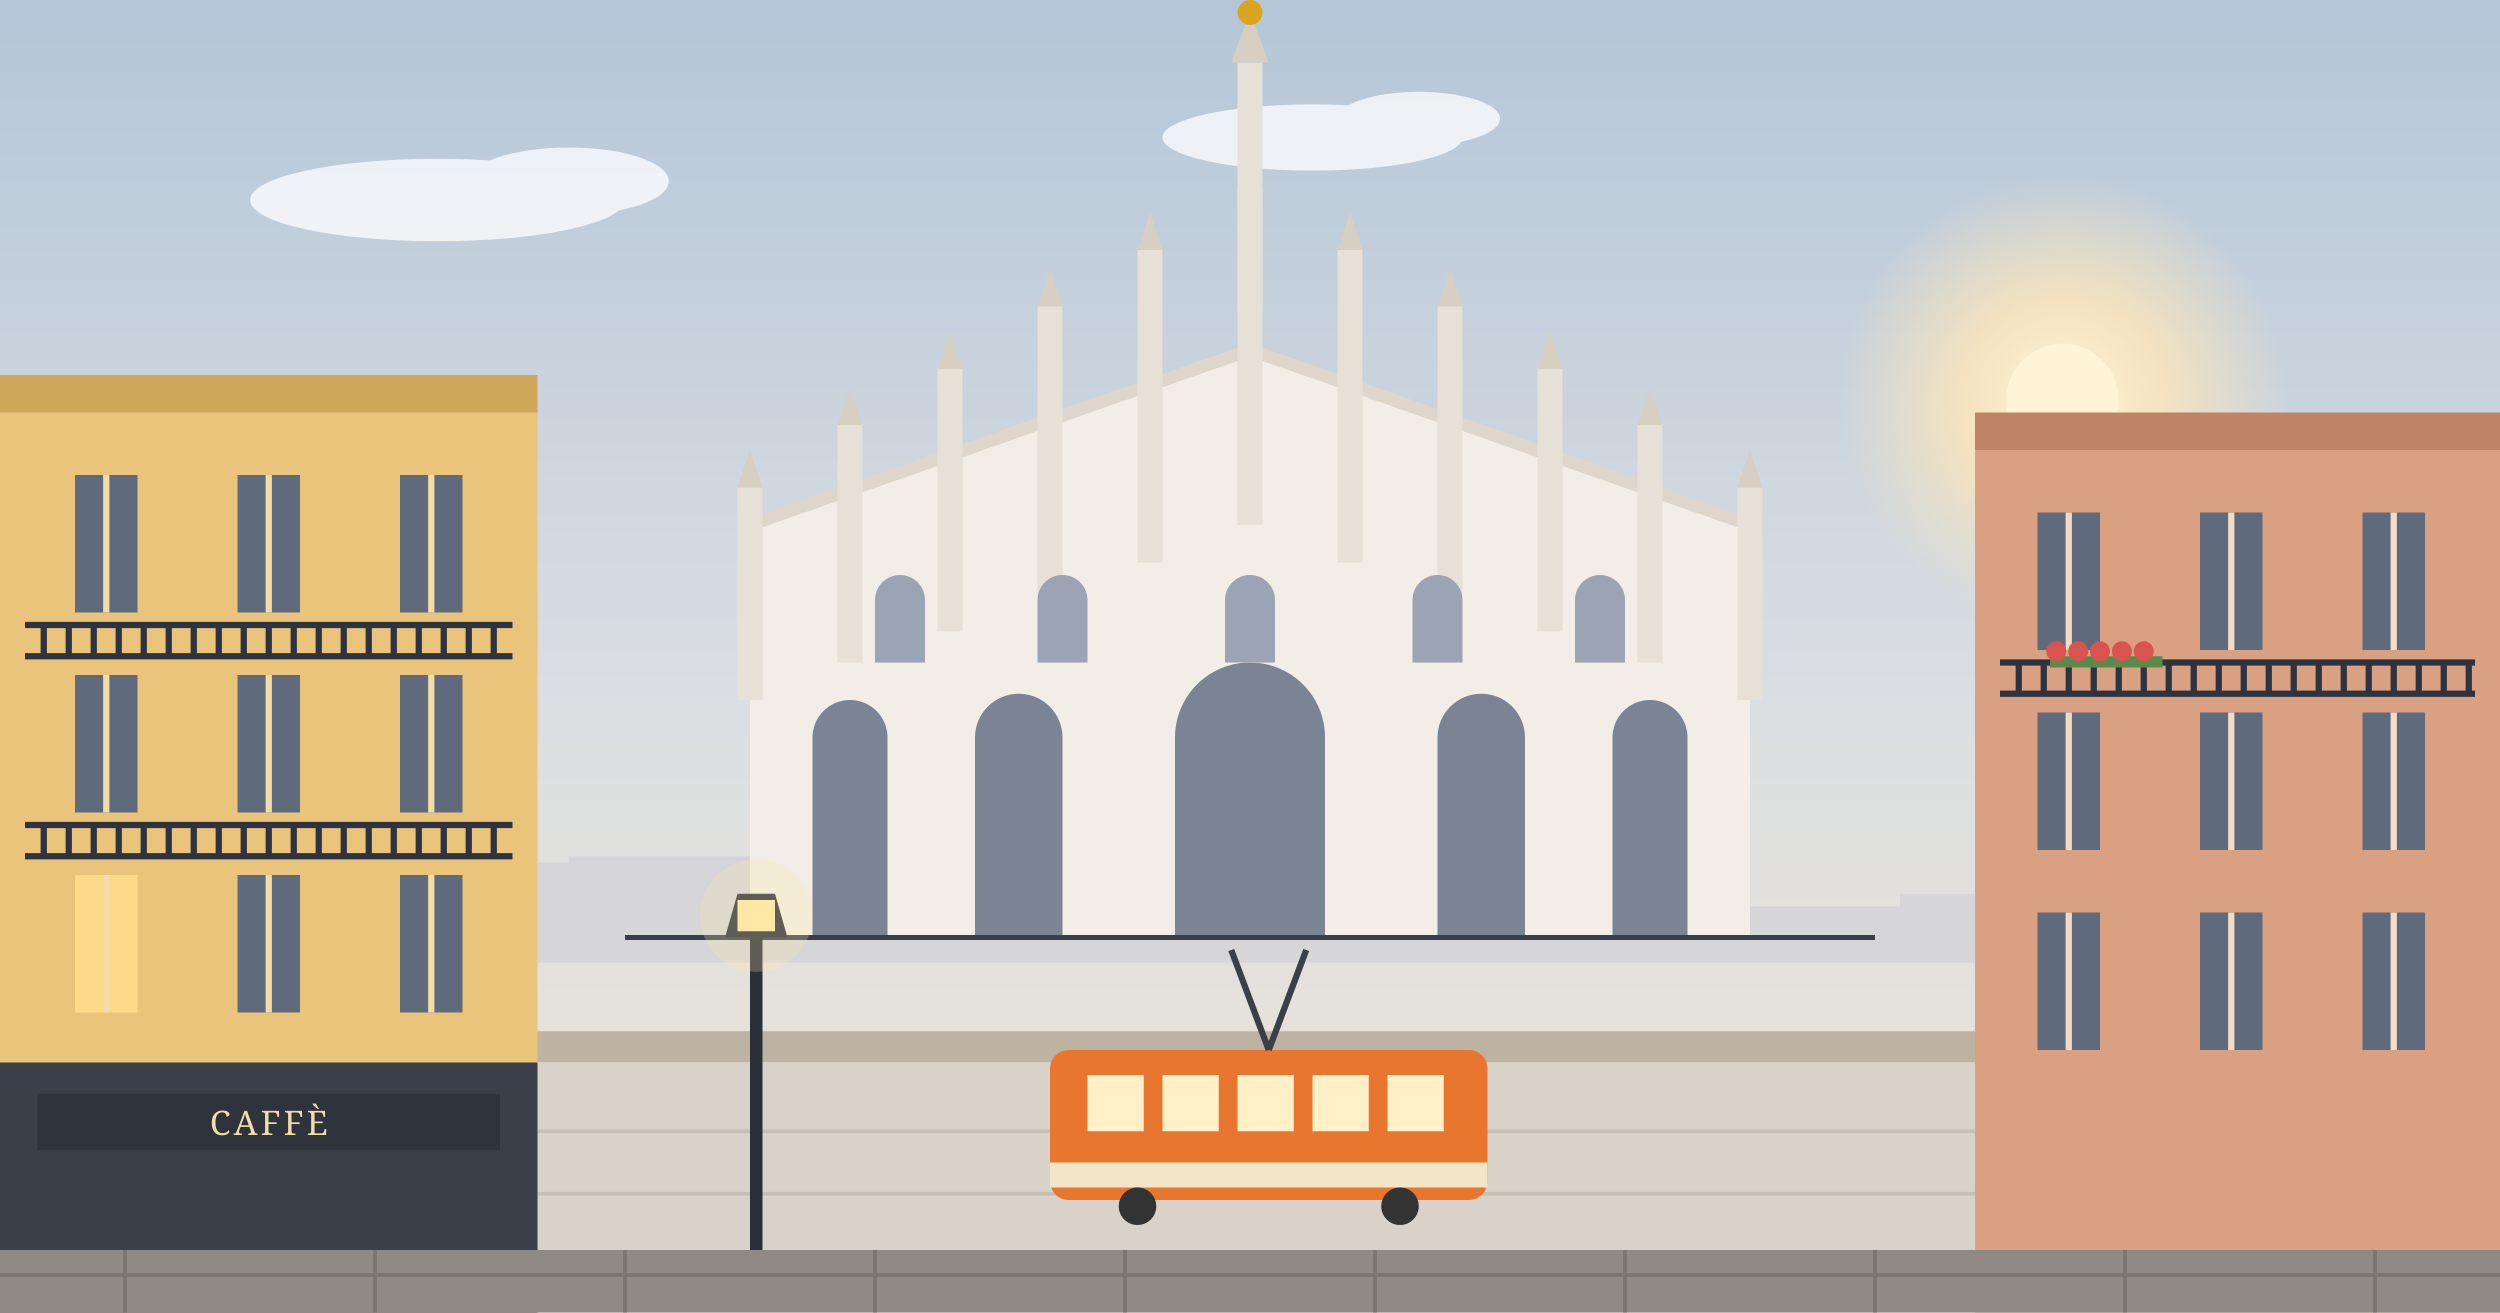
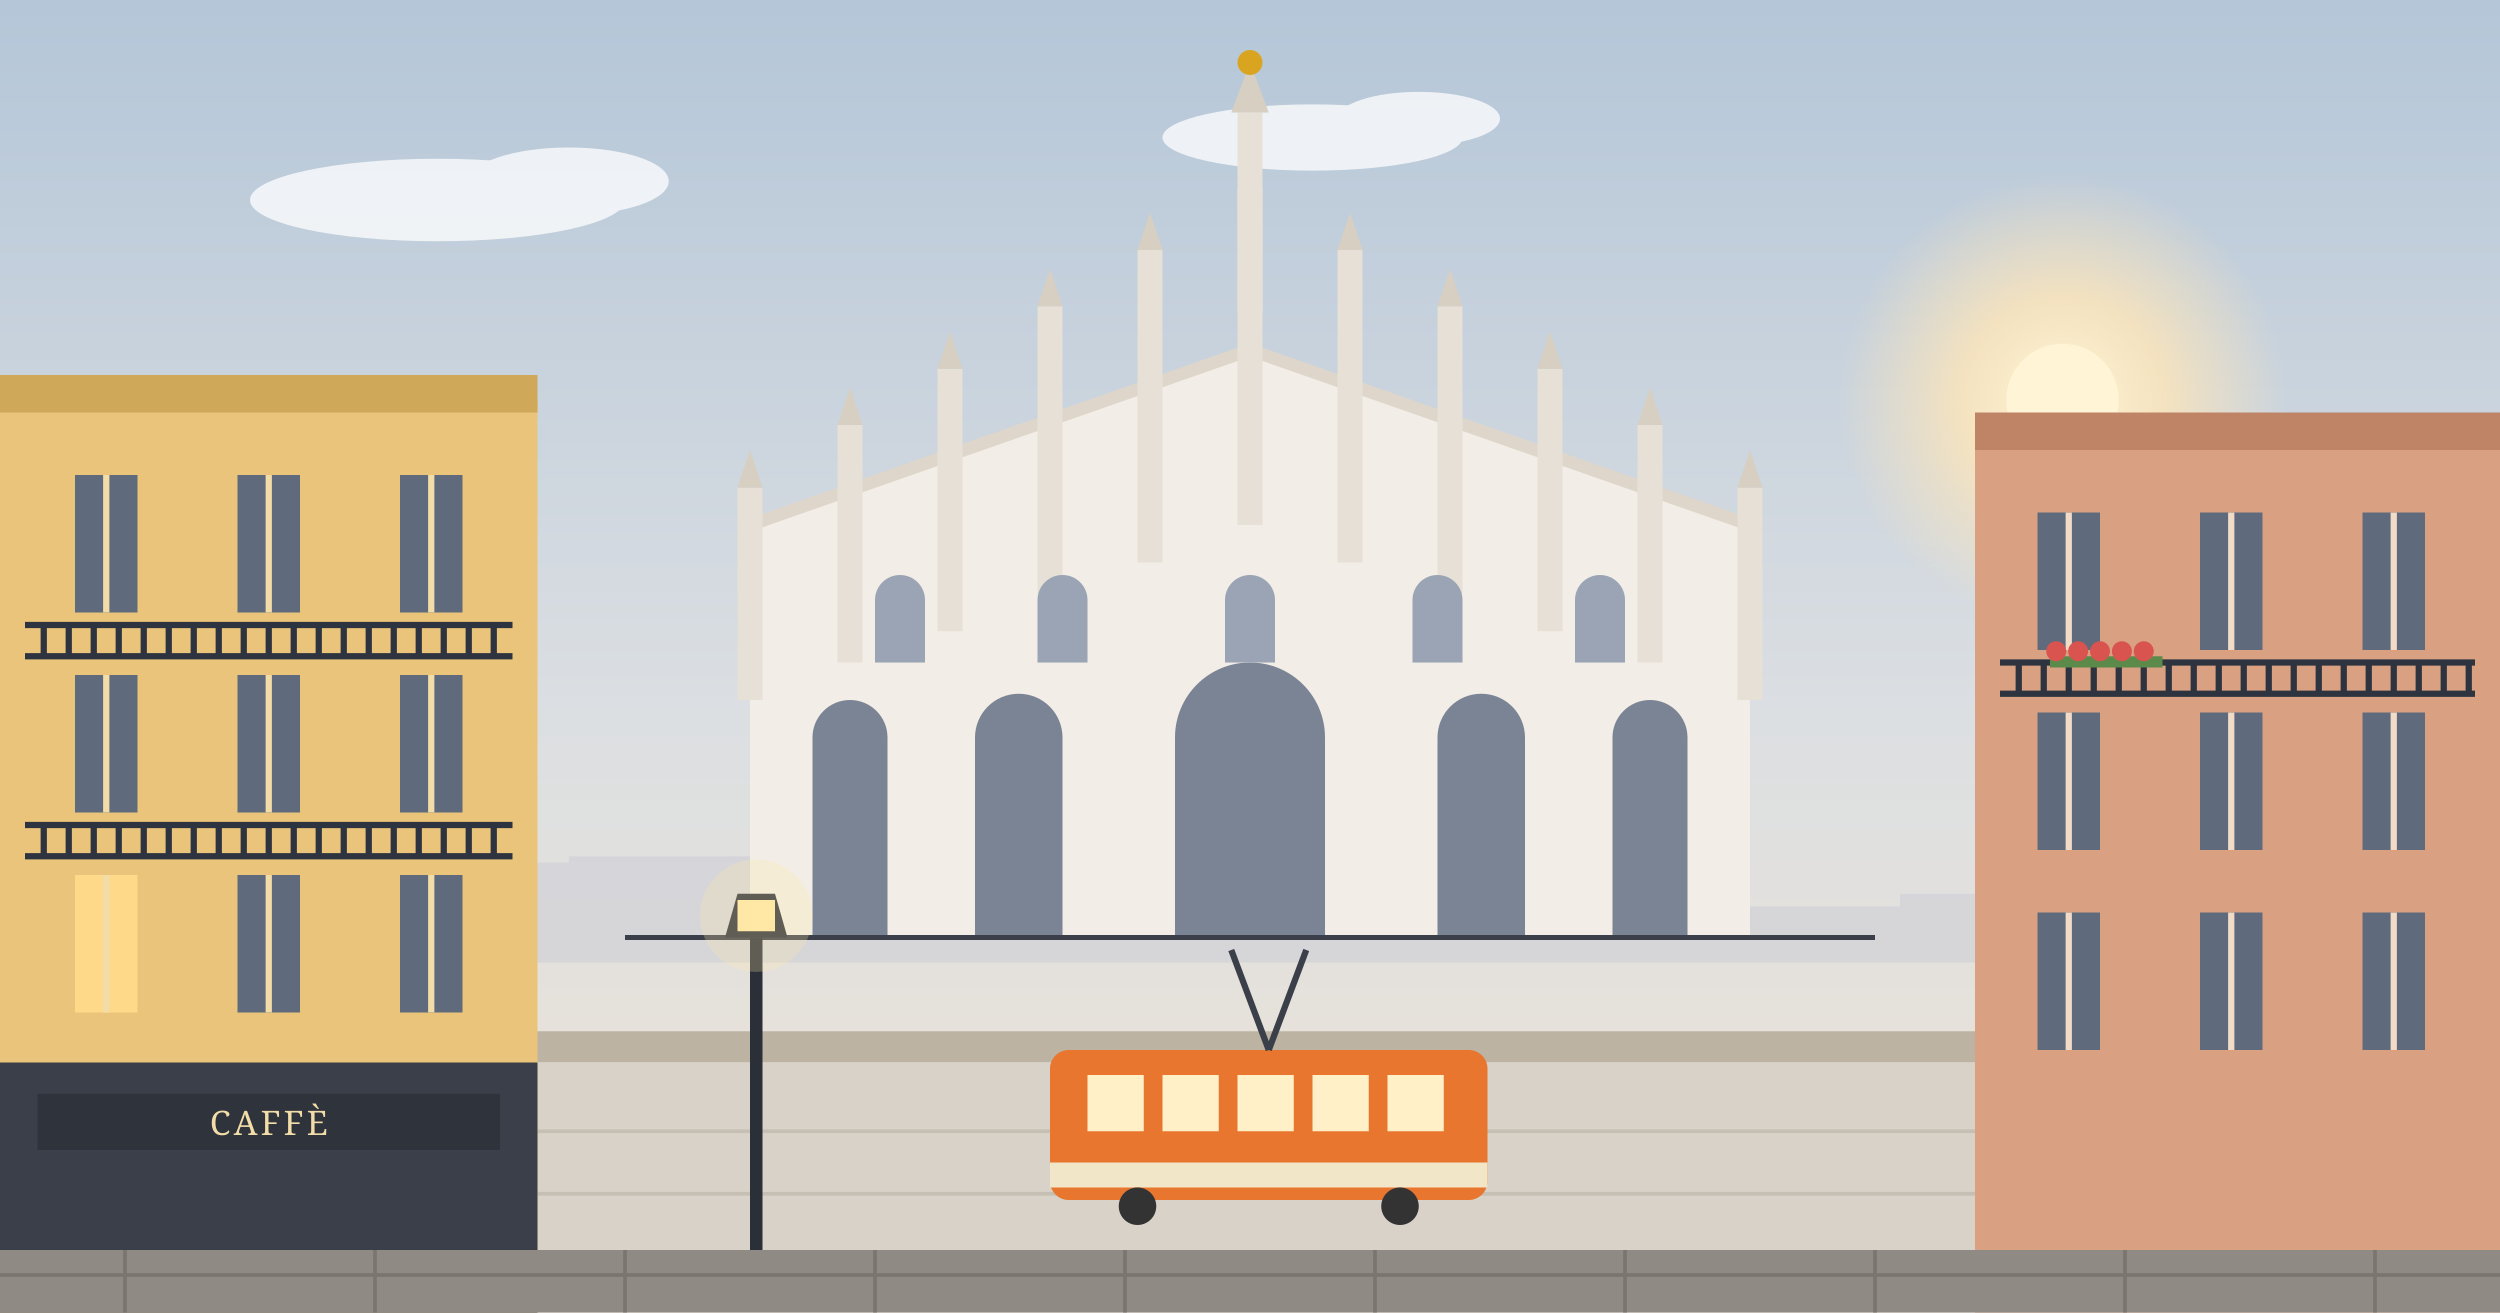
<svg xmlns="http://www.w3.org/2000/svg" viewBox="0 0 400 210">
  <defs>
    <linearGradient id="sky" x1="0" y1="0" x2="0" y2="1">
      <stop offset="0" stop-color="#b4c6d8" />
      <stop offset=".55" stop-color="#dcdfe2" />
      <stop offset="1" stop-color="#efe4d4" />
    </linearGradient>
    <radialGradient id="sun" cx=".5" cy=".5" r=".5">
      <stop offset="0" stop-color="#fff6d8" />
      <stop offset=".45" stop-color="#ffe6b8" stop-opacity=".8" />
      <stop offset="1" stop-color="#ffe6b8" stop-opacity="0" />
    </radialGradient>
    <pattern id="lat" width="4" height="4" patternUnits="userSpaceOnUse" patternTransform="rotate(45)">
      <path d="M0 0 V4" stroke="#00000022" stroke-width=".6" />
    </pattern>
  </defs>
  <rect width="400" height="210" fill="url(#sky)" />
  <circle cx="330" cy="64" r="36" fill="url(#sun)" />
  <circle cx="330" cy="64" r="9" fill="#fff4d6" />
  <g fill="#fff" opacity=".75">
    <ellipse cx="70" cy="32" rx="30" ry="6.6" />
    <ellipse cx="91" cy="29" rx="16" ry="5.4" />
    <ellipse cx="210" cy="22" rx="24" ry="5.3" />
    <ellipse cx="227" cy="19" rx="13" ry="4.3" />
  </g>
  <path d="M0 150 v-4 h22 v4 v-12 h24 v12 v-12 h13 v12 v-10 h15 v10 v-12 h17 v12 v-13 h16 v13 v-13 h14 v13 v-5 h16 v5 v-10 h16 v10 v-8 h17 v8 v-5 h25 v5 v-9 h24 v9 v-8 h26 v8 v-13 h12 v13 v-7 h21 v7 v-5 h26 v5 v-7 h26 v7 v-12 h13 v12 v-10 h19 v10 v-15 h25 v15 v-16 h13 v16 V154 H0Z" fill="#d4d4d8" opacity=".85" />
  <g transform="translate(200 0)">
    <path d="M-80 150 V84 L0 56 L80 84 V150Z" fill="#f2ede6" />
    <path d="M-80 84 L0 56 L80 84" stroke="#ded6ca" stroke-width="2" fill="none" />
    <rect x="-82" y="78" width="4" height="34" fill="#e6e0d6" />
    <path d="M-82 78 l2 -6 l2 6z" fill="#d6cfc2" />
    <rect x="-66" y="68" width="4" height="38" fill="#e6e0d6" />
    <path d="M-66 68 l2 -6 l2 6z" fill="#d6cfc2" />
    <rect x="-50" y="59" width="4" height="42" fill="#e6e0d6" />
    <path d="M-50 59 l2 -6 l2 6z" fill="#d6cfc2" />
    <rect x="-34" y="49" width="4" height="46" fill="#e6e0d6" />
    <path d="M-34 49 l2 -6 l2 6z" fill="#d6cfc2" />
    <rect x="-18" y="40" width="4" height="50" fill="#e6e0d6" />
    <path d="M-18 40 l2 -6 l2 6z" fill="#d6cfc2" />
    <rect x="-2" y="30" width="4" height="54" fill="#e6e0d6" />
    <path d="M-2 30 l2 -6 l2 6z" fill="#d6cfc2" />
    <rect x="14" y="40" width="4" height="50" fill="#e6e0d6" />
    <path d="M14 40 l2 -6 l2 6z" fill="#d6cfc2" />
    <rect x="30" y="49" width="4" height="46" fill="#e6e0d6" />
    <path d="M30 49 l2 -6 l2 6z" fill="#d6cfc2" />
    <rect x="46" y="59" width="4" height="42" fill="#e6e0d6" />
    <path d="M46 59 l2 -6 l2 6z" fill="#d6cfc2" />
    <rect x="62" y="68" width="4" height="38" fill="#e6e0d6" />
    <path d="M62 68 l2 -6 l2 6z" fill="#d6cfc2" />
    <rect x="78" y="78" width="4" height="34" fill="#e6e0d6" />
    <path d="M78 78 l2 -6 l2 6z" fill="#d6cfc2" />
-     <rect x="-2" y="10" width="4" height="40" fill="#e6e0d6" />
-     <path d="M-3 10 l3 -8 l3 8z" fill="#d6cfc2" />
-     <circle cx="0" cy="2" r="2" fill="#d9a520" />
+     <rect x="-2" y="18" width="4" height="32" fill="#e6e0d6" />
+     <path d="M-3 18 l3 -8 l3 8z" fill="#d6cfc2" />
+     <circle cx="0" cy="10" r="2" fill="#d9a520" />
    <g fill="#7a8494">
      <path d="M-70 150 V118 a6.0 6.0 0 0 1 12 0 V150z" />
      <path d="M-44 150 V118 a7.0 7.0 0 0 1 14 0 V150z" />
      <path d="M-12 150 V118 a12.0 12.0 0 0 1 24 0 V150z" />
      <path d="M30 150 V118 a7.0 7.0 0 0 1 14 0 V150z" />
      <path d="M58 150 V118 a6.0 6.0 0 0 1 12 0 V150z" />
    </g>
    <g fill="#9aa4b4">
      <path d="M-60 106 V96 a4 4 0 0 1 8 0 V106z" />
      <path d="M-34 106 V96 a4 4 0 0 1 8 0 V106z" />
      <path d="M-4 106 V96 a4 4 0 0 1 8 0 V106z" />
      <path d="M26 106 V96 a4 4 0 0 1 8 0 V106z" />
      <path d="M52 106 V96 a4 4 0 0 1 8 0 V106z" />
    </g>
  </g>
  <rect y="165" width="400" height="5" fill="#bdb3a2" />
  <rect y="170" width="400" height="30" fill="#d8d2c8" />
  <g stroke="#c6bfb3" stroke-width=".6">
    <path d="M0 181 h400 M0 191 h400" />
  </g>
  <rect x="0" y="64" width="86" height="146" fill="#e9c47a" />
  <rect x="0" y="60" width="86" height="6" fill="#cfa85a" />
  <rect x="12" y="76" width="10" height="22" fill="#5f6b7c" />
  <path d="M17.0 76 V98" stroke="#f2dca8" stroke-width="1" />
  <rect x="38" y="76" width="10" height="22" fill="#5f6b7c" />
  <path d="M43.0 76 V98" stroke="#f2dca8" stroke-width="1" />
  <rect x="64" y="76" width="10" height="22" fill="#5f6b7c" />
  <path d="M69.0 76 V98" stroke="#f2dca8" stroke-width="1" />
  <rect x="12" y="108" width="10" height="22" fill="#5f6b7c" />
  <path d="M17.0 108 V130" stroke="#f2dca8" stroke-width="1" />
  <rect x="38" y="108" width="10" height="22" fill="#5f6b7c" />
  <path d="M43.0 108 V130" stroke="#f2dca8" stroke-width="1" />
  <rect x="64" y="108" width="10" height="22" fill="#5f6b7c" />
  <path d="M69.0 108 V130" stroke="#f2dca8" stroke-width="1" />
  <rect x="12" y="140" width="10" height="22" fill="#ffd98a" />
  <path d="M17.0 140 V162" stroke="#f2dca8" stroke-width="1" />
  <rect x="38" y="140" width="10" height="22" fill="#5f6b7c" />
  <path d="M43.0 140 V162" stroke="#f2dca8" stroke-width="1" />
  <rect x="64" y="140" width="10" height="22" fill="#5f6b7c" />
  <path d="M69.0 140 V162" stroke="#f2dca8" stroke-width="1" />
  <g stroke="#2e3340" stroke-width="1" fill="none">
    <path d="M4 100 h78" />
    <path d="M4 105 h78" />
    <path d="M7 100 v5" />
    <path d="M11 100 v5" />
    <path d="M15 100 v5" />
    <path d="M19 100 v5" />
    <path d="M23 100 v5" />
    <path d="M27 100 v5" />
    <path d="M31 100 v5" />
    <path d="M35 100 v5" />
    <path d="M39 100 v5" />
    <path d="M43 100 v5" />
    <path d="M47 100 v5" />
    <path d="M51 100 v5" />
    <path d="M55 100 v5" />
    <path d="M59 100 v5" />
    <path d="M63 100 v5" />
    <path d="M67 100 v5" />
    <path d="M71 100 v5" />
    <path d="M75 100 v5" />
    <path d="M79 100 v5" />
  </g>
  <g stroke="#2e3340" stroke-width="1" fill="none">
    <path d="M4 132 h78" />
    <path d="M4 137 h78" />
    <path d="M7 132 v5" />
    <path d="M11 132 v5" />
    <path d="M15 132 v5" />
    <path d="M19 132 v5" />
    <path d="M23 132 v5" />
    <path d="M27 132 v5" />
    <path d="M31 132 v5" />
    <path d="M35 132 v5" />
    <path d="M39 132 v5" />
    <path d="M43 132 v5" />
    <path d="M47 132 v5" />
    <path d="M51 132 v5" />
    <path d="M55 132 v5" />
    <path d="M59 132 v5" />
    <path d="M63 132 v5" />
    <path d="M67 132 v5" />
    <path d="M71 132 v5" />
    <path d="M75 132 v5" />
    <path d="M79 132 v5" />
  </g>
  <rect x="0" y="170" width="86" height="40" fill="#3a3f4a" />
  <rect x="6" y="188" width="74" height="-6" fill="#f3c87a" opacity=".85" />
  <rect x="6" y="175" width="74" height="9" fill="#00000030" />
  <text x="43.0" y="181.6" font-family="Georgia,serif" font-size="5.4" fill="#f2dca8" text-anchor="middle" letter-spacing=".5">CAFFÈ</text>
  <rect x="316" y="70" width="84" height="140" fill="#d9a082" />
  <rect x="316" y="66" width="84" height="6" fill="#bf8466" />
  <rect x="326" y="82" width="10" height="22" fill="#5f6b7c" />
  <path d="M331.0 82 V104" stroke="#f2dcc8" stroke-width="1" />
  <rect x="352" y="82" width="10" height="22" fill="#5f6b7c" />
  <path d="M357.0 82 V104" stroke="#f2dcc8" stroke-width="1" />
  <rect x="378" y="82" width="10" height="22" fill="#5f6b7c" />
  <path d="M383.0 82 V104" stroke="#f2dcc8" stroke-width="1" />
  <rect x="326" y="114" width="10" height="22" fill="#5f6b7c" />
  <path d="M331.0 114 V136" stroke="#f2dcc8" stroke-width="1" />
  <rect x="352" y="114" width="10" height="22" fill="#5f6b7c" />
  <path d="M357.0 114 V136" stroke="#f2dcc8" stroke-width="1" />
  <rect x="378" y="114" width="10" height="22" fill="#5f6b7c" />
  <path d="M383.0 114 V136" stroke="#f2dcc8" stroke-width="1" />
  <rect x="326" y="146" width="10" height="22" fill="#5f6b7c" />
  <path d="M331.0 146 V168" stroke="#f2dcc8" stroke-width="1" />
  <rect x="352" y="146" width="10" height="22" fill="#5f6b7c" />
  <path d="M357.0 146 V168" stroke="#f2dcc8" stroke-width="1" />
  <rect x="378" y="146" width="10" height="22" fill="#5f6b7c" />
  <path d="M383.0 146 V168" stroke="#f2dcc8" stroke-width="1" />
  <g stroke="#2e3340" stroke-width="1" fill="none">
    <path d="M320 106 h76" />
    <path d="M320 111 h76" />
    <path d="M323 106 v5" />
    <path d="M327 106 v5" />
    <path d="M331 106 v5" />
    <path d="M335 106 v5" />
    <path d="M339 106 v5" />
    <path d="M343 106 v5" />
    <path d="M347 106 v5" />
    <path d="M351 106 v5" />
    <path d="M355 106 v5" />
    <path d="M359 106 v5" />
    <path d="M363 106 v5" />
    <path d="M367 106 v5" />
    <path d="M371 106 v5" />
    <path d="M375 106 v5" />
    <path d="M379 106 v5" />
    <path d="M383 106 v5" />
    <path d="M387 106 v5" />
    <path d="M391 106 v5" />
    <path d="M395 106 v5" />
  </g>
  <rect x="328" y="105" width="18" height="1.8" fill="#5c8a4a" />
  <circle cx="329.0" cy="104.2" r="1.6" fill="#d9534f" />
  <circle cx="332.5" cy="104.2" r="1.6" fill="#d9534f" />
  <circle cx="336.0" cy="104.2" r="1.6" fill="#d9534f" />
  <circle cx="339.5" cy="104.2" r="1.6" fill="#d9534f" />
  <circle cx="343.0" cy="104.2" r="1.6" fill="#d9534f" />
  <path d="M100 150 H300" stroke="#3a3f4a" stroke-width=".8" />
  <g>
    <rect x="168" y="168" width="70" height="24" rx="3" fill="#e8762f" />
    <rect x="168" y="186" width="70" height="4" fill="#f2e6c8" />
    <rect x="174" y="172" width="9" height="9" fill="#fff0c8" />
    <rect x="186" y="172" width="9" height="9" fill="#fff0c8" />
    <rect x="198" y="172" width="9" height="9" fill="#fff0c8" />
    <rect x="210" y="172" width="9" height="9" fill="#fff0c8" />
    <rect x="222" y="172" width="9" height="9" fill="#fff0c8" />
    <path d="M203 168 l-6 -16 M203 168 l6 -16" stroke="#3a3f4a" stroke-width="1" />
    <circle cx="182" cy="193" r="3" fill="#333" />
    <circle cx="224" cy="193" r="3" fill="#333" />
  </g>
  <rect x="120" y="150" width="2" height="50" fill="#2b2f38" />
  <path d="M116 150 h10 l-2 -7 h-6z" fill="#2b2f38" />
  <rect x="118" y="144" width="6" height="5" fill="#ffe7a6" />
  <circle cx="121" cy="146.5" r="9" fill="#ffe7a6" opacity=".25" />
  <rect y="200" width="400" height="10" fill="#8f8a84" />
  <g stroke="#7a7570" stroke-width=".6">
    <path d="M0 204 h400" />
    <path d="M20 200 v10" />
    <path d="M60 200 v10" />
    <path d="M100 200 v10" />
    <path d="M140 200 v10" />
    <path d="M180 200 v10" />
    <path d="M220 200 v10" />
    <path d="M260 200 v10" />
    <path d="M300 200 v10" />
    <path d="M340 200 v10" />
    <path d="M380 200 v10" />
  </g>
</svg>
